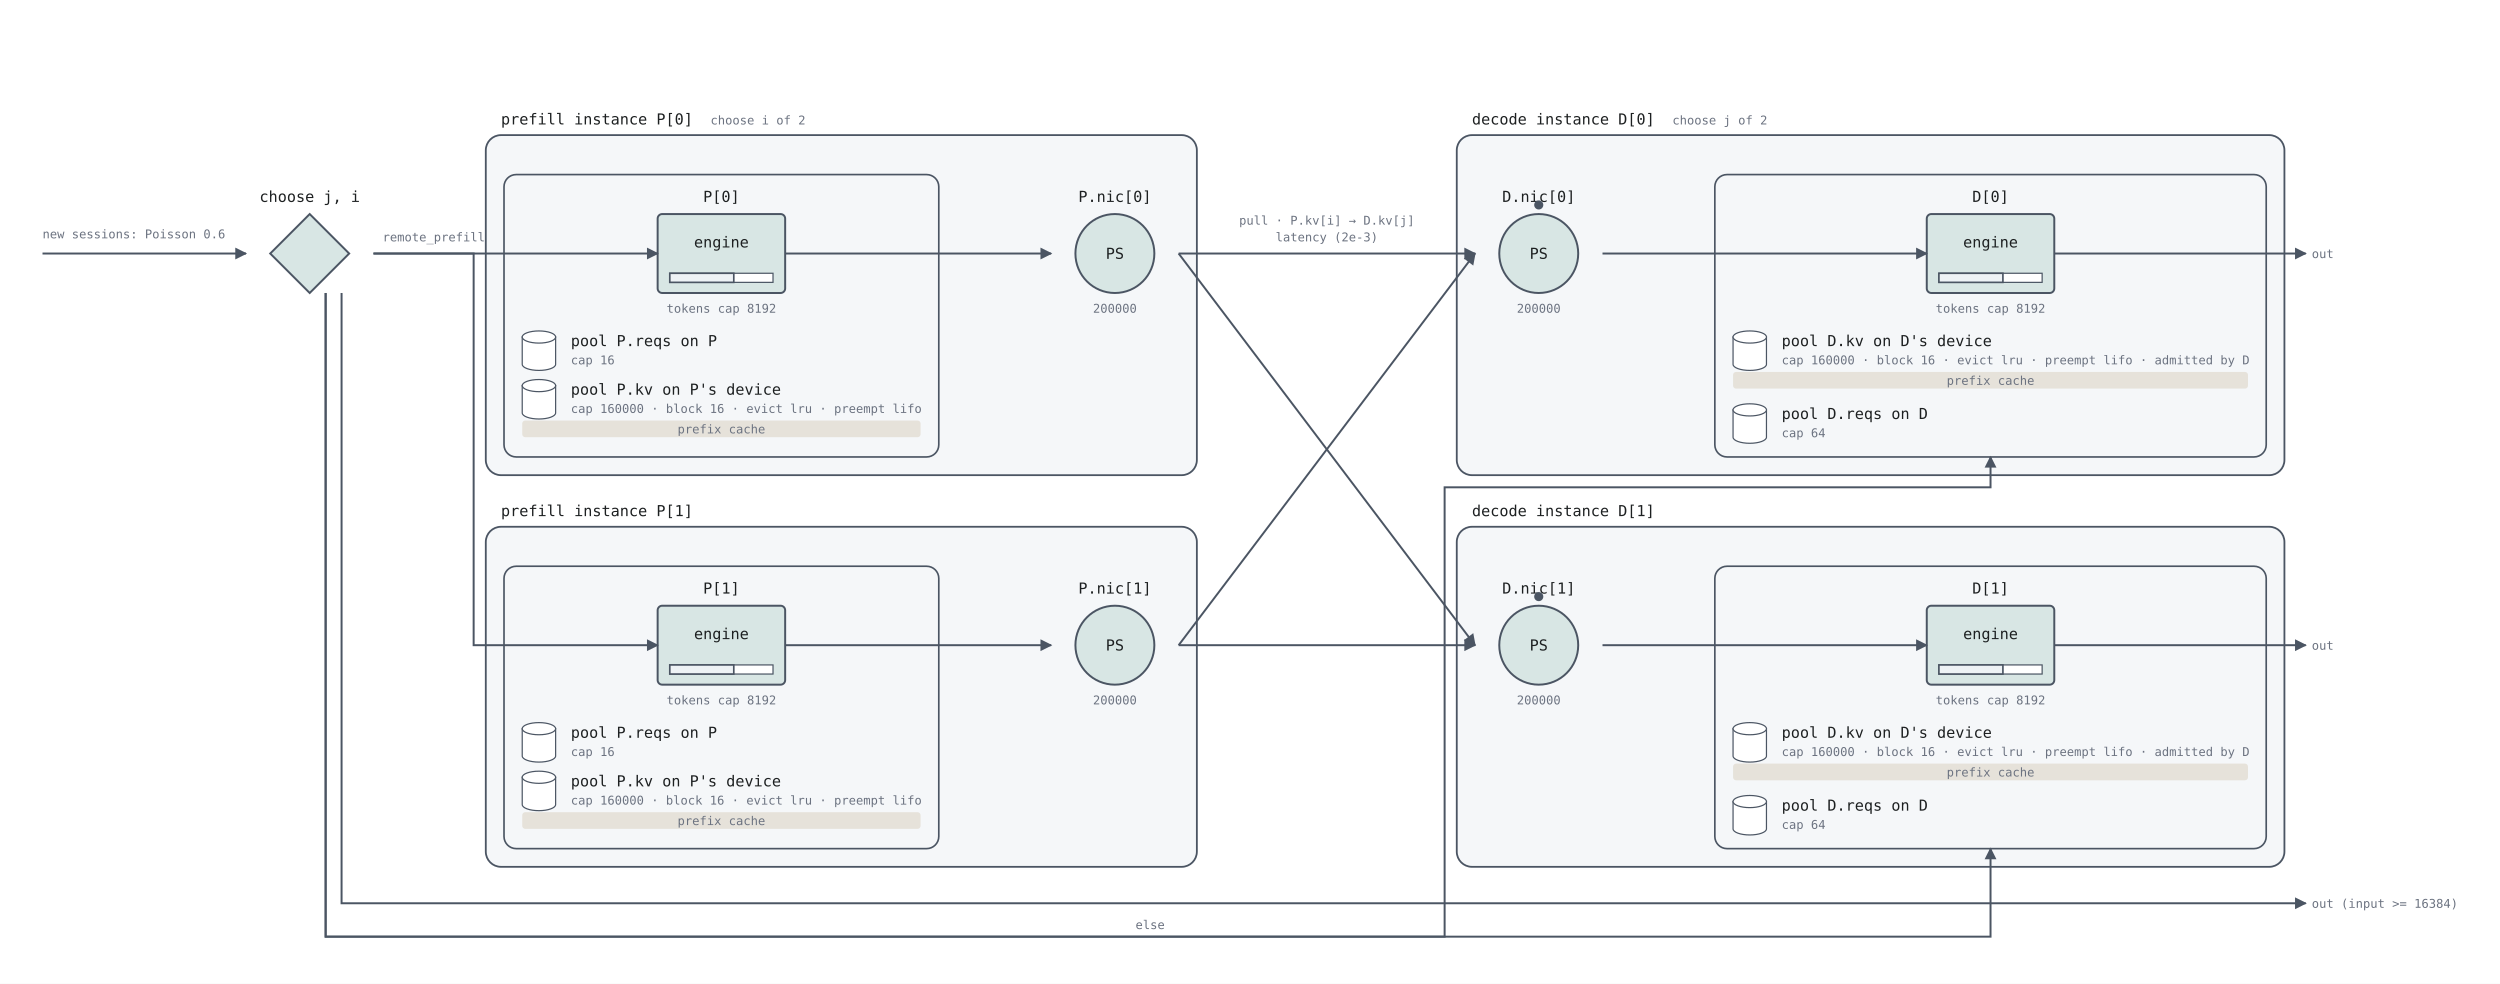
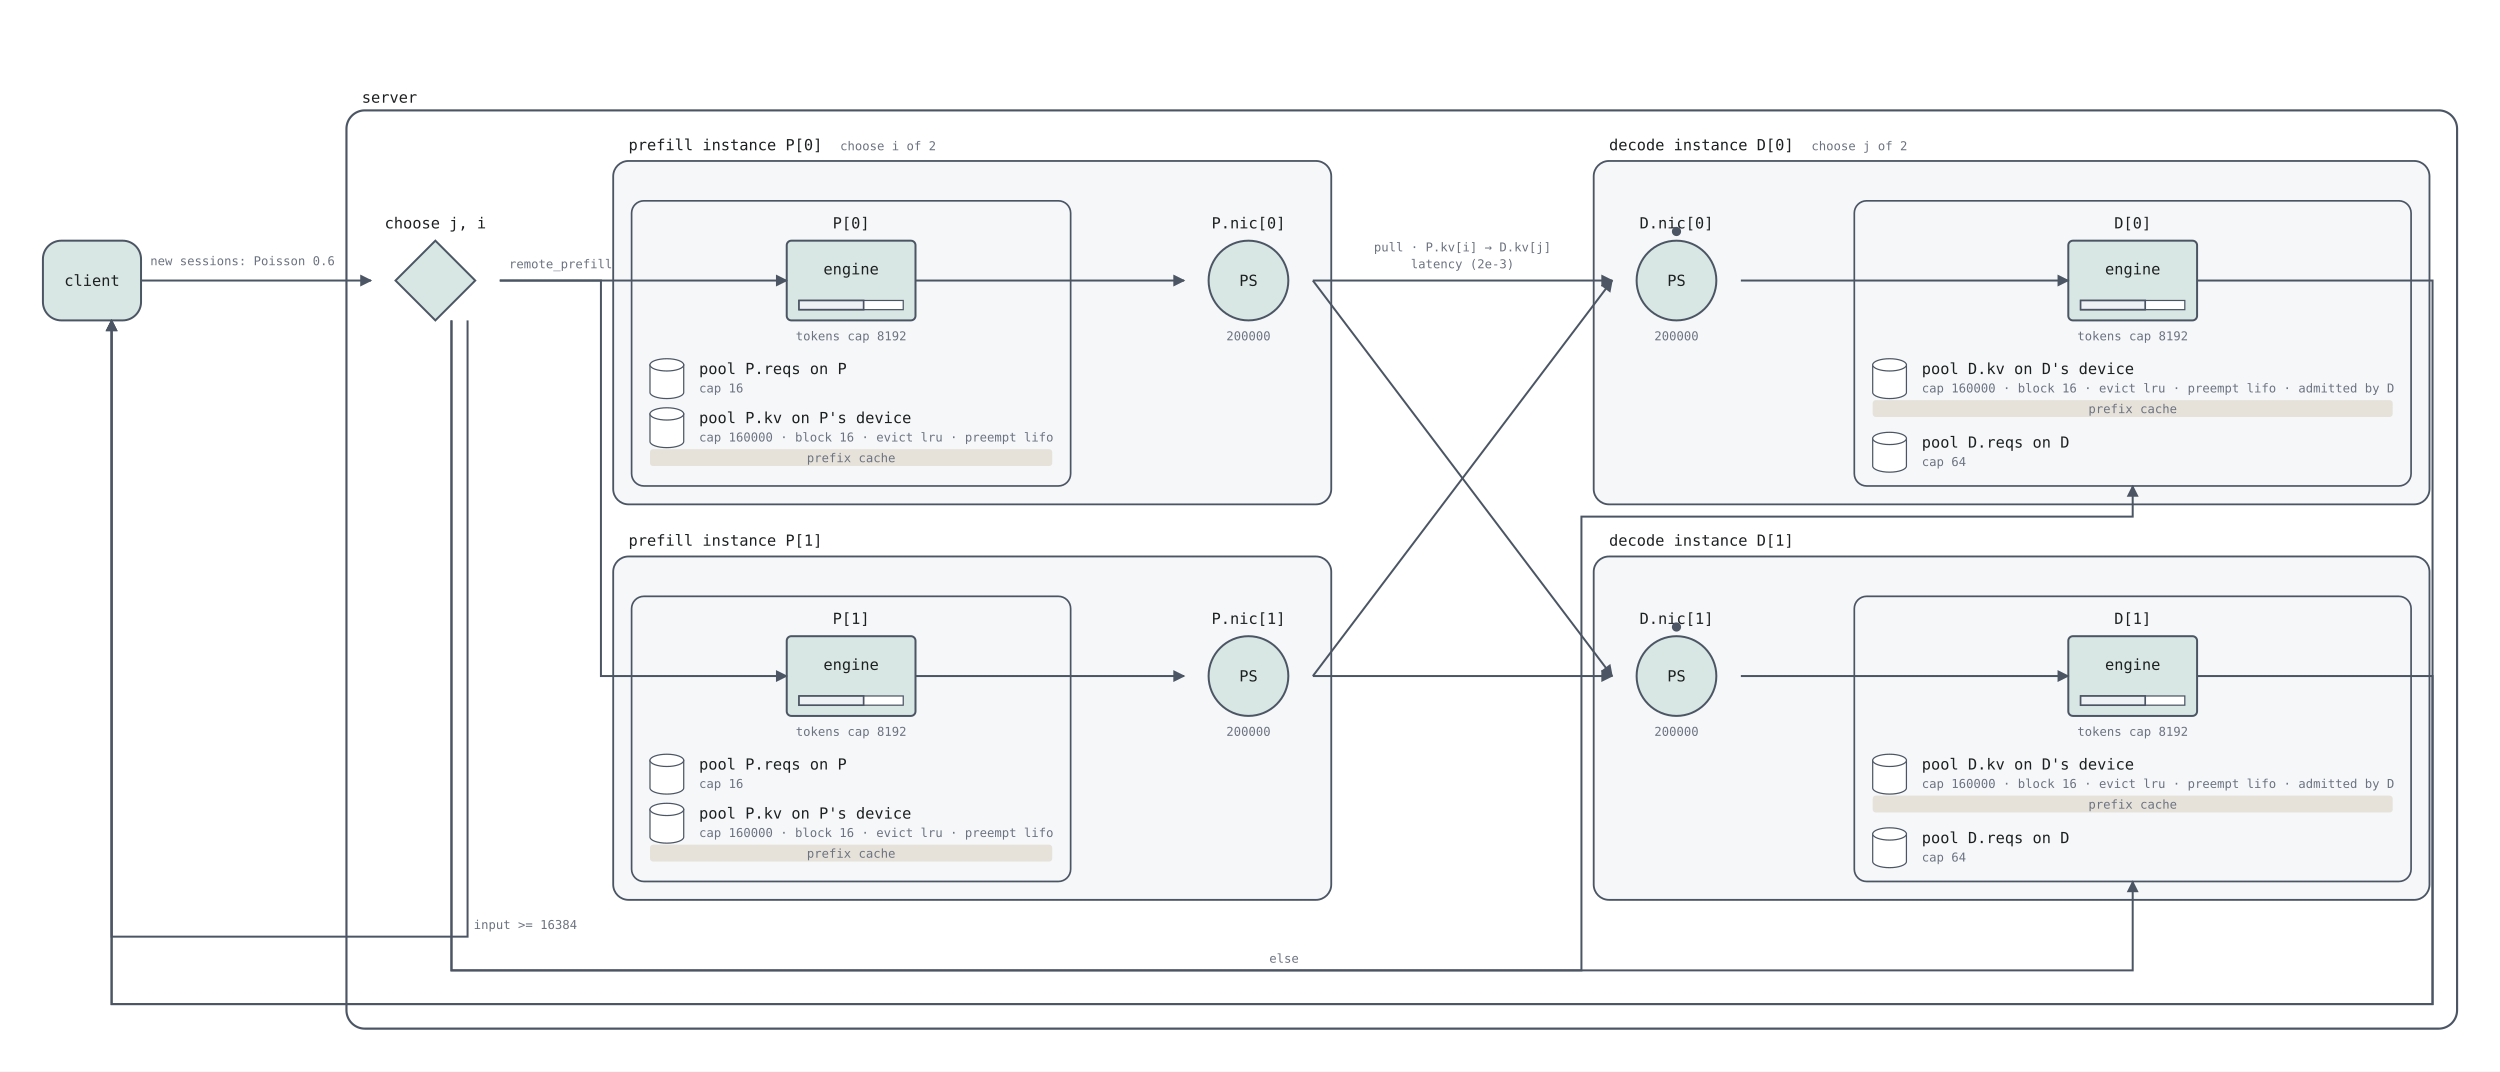
- <svg xmlns="http://www.w3.org/2000/svg" width="1646.8" height="648" viewBox="0 0 1646.8 648" role="img">
+ <svg xmlns="http://www.w3.org/2000/svg" width="1630.8" height="699" viewBox="0 0 1630.8 699" role="img">
  <style>
  text { font-family: ui-monospace, "SF Mono", Menlo, Consolas, monospace; }
  @media (prefers-color-scheme: dark) {
    text { fill: #e8e6e3; } text.dim { fill: #9aa4b2; }
    .bg { fill:#14171a }
    .solid { fill:#232a31;stroke:#b6bfcc }
    .cached { fill:#33302a }
    .instance { fill:#1a1f24;stroke:#b6bfcc }
    .frame { stroke:#b6bfcc }
+     .server { stroke:#b6bfcc }
    .enclosure { stroke:#9aa4b2 }
    .station { fill:#26403d;stroke:#b6bfcc }
    .cell { fill:#14171a;stroke:#b6bfcc }
    .rail { stroke:#b6bfcc }
    .flow { stroke:#b6bfcc }
    .back { stroke:#b6bfcc }
    .poster { fill:#b6bfcc }
    .relation { stroke:#9aa4b2 }
  }
</style>
  <defs>
    <marker id="a" viewBox="0 0 10 10" refX="9" refY="5" markerWidth="6" markerHeight="6" orient="auto-start-reverse">
      <path d="M0 0 L10 5 L0 10 z" fill="context-stroke" />
    </marker>
  </defs>
-   <rect class="bg" fill="#ffffff" x="0" y="0" width="1646.8" height="648" />
-   <rect class="instance" fill="#f5f7f9" stroke="#4b5563" stroke-width="1.2" data-role="instance" data-nodes="P[1] P.nic[1]" x="320" y="347" width="468.4" height="224" rx="10" />
-   <rect class="instance" fill="#f5f7f9" stroke="#4b5563" stroke-width="1.2" data-role="instance" data-nodes="D.nic[1] D[1]" x="959.6" y="347" width="545.2" height="224" rx="10" />
-   <rect class="instance" fill="#f5f7f9" stroke="#4b5563" stroke-width="1.2" data-role="instance" data-nodes="D.nic[0] D[0]" x="959.6" y="89" width="545.2" height="224" rx="10" />
-   <rect class="instance" fill="#f5f7f9" stroke="#4b5563" stroke-width="1.2" data-role="instance" data-nodes="P[0] P.nic[0]" x="320" y="89" width="468.4" height="224" rx="10" />
-   <rect class="frame" fill="none" stroke="#4b5563" stroke-width="1.1" x="332" y="115" width="286.4" height="186" rx="8" />
+   <rect class="bg" fill="#ffffff" x="0" y="0" width="1630.8" height="699" />
+   <rect class="server" fill="none" stroke="#4b5563" stroke-width="1.4" data-role="server" x="226" y="72" width="1376.8" height="599" rx="12" />
+   <rect class="instance" fill="#f5f7f9" stroke="#4b5563" stroke-width="1.2" data-role="instance" data-nodes="P[1] P.nic[1]" x="400" y="363" width="468.4" height="224" rx="10" />
+   <rect class="instance" fill="#f5f7f9" stroke="#4b5563" stroke-width="1.2" data-role="instance" data-nodes="D.nic[1] D[1]" x="1039.6" y="363" width="545.2" height="224" rx="10" />
+   <rect class="instance" fill="#f5f7f9" stroke="#4b5563" stroke-width="1.2" data-role="instance" data-nodes="D.nic[0] D[0]" x="1039.6" y="105" width="545.2" height="224" rx="10" />
+   <rect class="instance" fill="#f5f7f9" stroke="#4b5563" stroke-width="1.2" data-role="instance" data-nodes="P[0] P.nic[0]" x="400" y="105" width="468.4" height="224" rx="10" />
+   <rect class="frame" fill="none" stroke="#4b5563" stroke-width="1.1" x="412" y="131" width="286.4" height="186" rx="8" />
  <g data-pool="P.reqs[0]" data-role="drum">
-     <path class="cell" fill="#ffffff" stroke="#4b5563" stroke-width=".8" d="M 344 222 L 344 240 A 11 4 0 0 0 366 240 L 366 222 Z" />
-     <ellipse class="cell" fill="#ffffff" stroke="#4b5563" stroke-width=".8" cx="355" cy="222" rx="11" ry="4" />
+     <path class="cell" fill="#ffffff" stroke="#4b5563" stroke-width=".8" d="M 424 238 L 424 256 A 11 4 0 0 0 446 256 L 446 238 Z" />
+     <ellipse class="cell" fill="#ffffff" stroke="#4b5563" stroke-width=".8" cx="435" cy="238" rx="11" ry="4" />
  </g>
-   <text x="376" y="228" text-anchor="start" font-size="10" fill="#1d2021">pool P.reqs on P</text>
-   <text x="376" y="240" text-anchor="start" font-size="8" fill="#6b7280" class="dim">cap 16</text>
+   <text x="456" y="244" text-anchor="start" font-size="10" fill="#1d2021">pool P.reqs on P</text>
+   <text x="456" y="256" text-anchor="start" font-size="8" fill="#6b7280" class="dim">cap 16</text>
  <g data-pool="P.kv[0]" data-role="drum">
-     <path class="cell" fill="#ffffff" stroke="#4b5563" stroke-width=".8" d="M 344 254 L 344 272 A 11 4 0 0 0 366 272 L 366 254 Z" />
-     <ellipse class="cell" fill="#ffffff" stroke="#4b5563" stroke-width=".8" cx="355" cy="254" rx="11" ry="4" />
+     <path class="cell" fill="#ffffff" stroke="#4b5563" stroke-width=".8" d="M 424 270 L 424 288 A 11 4 0 0 0 446 288 L 446 270 Z" />
+     <ellipse class="cell" fill="#ffffff" stroke="#4b5563" stroke-width=".8" cx="435" cy="270" rx="11" ry="4" />
  </g>
-   <text x="376" y="260" text-anchor="start" font-size="10" fill="#1d2021">pool P.kv on P's device</text>
-   <text x="376" y="272" text-anchor="start" font-size="8" fill="#6b7280" class="dim">cap 160000 · block 16 · evict lru · preempt lifo</text>
-   <rect class="cached" fill="#e6e2da" stroke="none" x="344" y="277" width="262.4" height="11" rx="2" />
-   <text x="475.2" y="285.5" text-anchor="middle" font-size="8" fill="#6b7280" class="dim">prefix cache</text>
-   <rect class="frame" fill="none" stroke="#4b5563" stroke-width="1.1" x="1129.6" y="115" width="363.2" height="186" rx="8" />
+   <text x="456" y="276" text-anchor="start" font-size="10" fill="#1d2021">pool P.kv on P's device</text>
+   <text x="456" y="288" text-anchor="start" font-size="8" fill="#6b7280" class="dim">cap 160000 · block 16 · evict lru · preempt lifo</text>
+   <rect class="cached" fill="#e6e2da" stroke="none" x="424" y="293" width="262.4" height="11" rx="2" />
+   <text x="555.2" y="301.5" text-anchor="middle" font-size="8" fill="#6b7280" class="dim">prefix cache</text>
+   <rect class="frame" fill="none" stroke="#4b5563" stroke-width="1.1" x="1209.6" y="131" width="363.2" height="186" rx="8" />
  <g data-pool="D.kv[0]" data-role="drum">
-     <path class="cell" fill="#ffffff" stroke="#4b5563" stroke-width=".8" d="M 1141.6 222 L 1141.6 240 A 11 4 0 0 0 1163.6 240 L 1163.6 222 Z" />
-     <ellipse class="cell" fill="#ffffff" stroke="#4b5563" stroke-width=".8" cx="1152.6" cy="222" rx="11" ry="4" />
+     <path class="cell" fill="#ffffff" stroke="#4b5563" stroke-width=".8" d="M 1221.6 238 L 1221.6 256 A 11 4 0 0 0 1243.6 256 L 1243.6 238 Z" />
+     <ellipse class="cell" fill="#ffffff" stroke="#4b5563" stroke-width=".8" cx="1232.6" cy="238" rx="11" ry="4" />
  </g>
-   <text x="1173.6" y="228" text-anchor="start" font-size="10" fill="#1d2021">pool D.kv on D's device</text>
-   <text x="1173.6" y="240" text-anchor="start" font-size="8" fill="#6b7280" class="dim">cap 160000 · block 16 · evict lru · preempt lifo · admitted by D</text>
-   <rect class="cached" fill="#e6e2da" stroke="none" x="1141.6" y="245" width="339.2" height="11" rx="2" />
-   <text x="1311.2" y="253.5" text-anchor="middle" font-size="8" fill="#6b7280" class="dim">prefix cache</text>
+   <text x="1253.6" y="244" text-anchor="start" font-size="10" fill="#1d2021">pool D.kv on D's device</text>
+   <text x="1253.6" y="256" text-anchor="start" font-size="8" fill="#6b7280" class="dim">cap 160000 · block 16 · evict lru · preempt lifo · admitted by D</text>
+   <rect class="cached" fill="#e6e2da" stroke="none" x="1221.6" y="261" width="339.2" height="11" rx="2" />
+   <text x="1391.2" y="269.5" text-anchor="middle" font-size="8" fill="#6b7280" class="dim">prefix cache</text>
  <g data-pool="D.reqs[0]" data-role="drum">
-     <path class="cell" fill="#ffffff" stroke="#4b5563" stroke-width=".8" d="M 1141.6 270 L 1141.6 288 A 11 4 0 0 0 1163.6 288 L 1163.6 270 Z" />
-     <ellipse class="cell" fill="#ffffff" stroke="#4b5563" stroke-width=".8" cx="1152.6" cy="270" rx="11" ry="4" />
+     <path class="cell" fill="#ffffff" stroke="#4b5563" stroke-width=".8" d="M 1221.6 286 L 1221.6 304 A 11 4 0 0 0 1243.6 304 L 1243.6 286 Z" />
+     <ellipse class="cell" fill="#ffffff" stroke="#4b5563" stroke-width=".8" cx="1232.6" cy="286" rx="11" ry="4" />
  </g>
-   <text x="1173.6" y="276" text-anchor="start" font-size="10" fill="#1d2021">pool D.reqs on D</text>
-   <text x="1173.6" y="288" text-anchor="start" font-size="8" fill="#6b7280" class="dim">cap 64</text>
+   <text x="1253.6" y="292" text-anchor="start" font-size="10" fill="#1d2021">pool D.reqs on D</text>
+   <text x="1253.6" y="304" text-anchor="start" font-size="8" fill="#6b7280" class="dim">cap 64</text>
  <g data-node="#0">
-     <polygon class="station" fill="#d8e6e4" stroke="#4b5563" stroke-width="1.3" points="204,141 230,167 204,193 178,167" />
+     <polygon class="station" fill="#d8e6e4" stroke="#4b5563" stroke-width="1.3" points="284,157 310,183 284,209 258,183" />
  </g>
-   <text x="204" y="133" text-anchor="middle" font-size="10" fill="#1d2021">choose j, i</text>
+   <text x="284" y="149" text-anchor="middle" font-size="10" fill="#1d2021">choose j, i</text>
  <g data-node="P[0]" data-stage="P[0]">
-     <rect class="station" fill="#d8e6e4" stroke="#4b5563" stroke-width="1.3" x="433.2" y="141" width="84" height="52" rx="3" />
-     <rect class="cell" fill="#ffffff" stroke="#4b5563" stroke-width=".8" x="441.2" y="180" width="68" height="6" />
-     <rect class="solid" fill="#eef2f5" stroke="#4b5563" stroke-width="1.1" data-role="budget" x="441.2" y="180" width="42.16" height="6" />
-     <text x="475.2" y="163" text-anchor="middle" font-size="10" fill="#1d2021">engine</text>
+     <rect class="station" fill="#d8e6e4" stroke="#4b5563" stroke-width="1.3" x="513.2" y="157" width="84" height="52" rx="3" />
+     <rect class="cell" fill="#ffffff" stroke="#4b5563" stroke-width=".8" x="521.2" y="196" width="68" height="6" />
+     <rect class="solid" fill="#eef2f5" stroke="#4b5563" stroke-width="1.1" data-role="budget" x="521.2" y="196" width="42.16" height="6" />
+     <text x="555.2" y="179" text-anchor="middle" font-size="10" fill="#1d2021">engine</text>
  </g>
-   <text x="475.2" y="133" text-anchor="middle" font-size="10" fill="#1d2021">P[0]</text>
-   <text x="475.2" y="206" text-anchor="middle" font-size="8" fill="#6b7280" class="dim">tokens cap 8192</text>
+   <text x="555.2" y="149" text-anchor="middle" font-size="10" fill="#1d2021">P[0]</text>
+   <text x="555.2" y="222" text-anchor="middle" font-size="8" fill="#6b7280" class="dim">tokens cap 8192</text>
  <g data-node="P.nic[0]" data-stage="P.nic[0]">
-     <circle class="station" fill="#d8e6e4" stroke="#4b5563" stroke-width="1.3" cx="734.4" cy="167" r="26" />
-     <text x="734.4" y="170.5" text-anchor="middle" font-size="10" fill="#1d2021">PS</text>
+     <circle class="station" fill="#d8e6e4" stroke="#4b5563" stroke-width="1.3" cx="814.4" cy="183" r="26" />
+     <text x="814.4" y="186.5" text-anchor="middle" font-size="10" fill="#1d2021">PS</text>
  </g>
-   <text x="734.4" y="133" text-anchor="middle" font-size="10" fill="#1d2021">P.nic[0]</text>
-   <text x="734.4" y="206" text-anchor="middle" font-size="8" fill="#6b7280" class="dim">200000</text>
+   <text x="814.4" y="149" text-anchor="middle" font-size="10" fill="#1d2021">P.nic[0]</text>
+   <text x="814.4" y="222" text-anchor="middle" font-size="8" fill="#6b7280" class="dim">200000</text>
  <g data-node="D.nic[0]" data-stage="D.nic[0]">
-     <circle class="station" fill="#d8e6e4" stroke="#4b5563" stroke-width="1.3" cx="1013.6" cy="167" r="26" />
-     <text x="1013.6" y="170.5" text-anchor="middle" font-size="10" fill="#1d2021">PS</text>
+     <circle class="station" fill="#d8e6e4" stroke="#4b5563" stroke-width="1.3" cx="1093.6" cy="183" r="26" />
+     <text x="1093.6" y="186.5" text-anchor="middle" font-size="10" fill="#1d2021">PS</text>
  </g>
-   <text x="1013.6" y="133" text-anchor="middle" font-size="10" fill="#1d2021">D.nic[0]</text>
-   <text x="1013.6" y="206" text-anchor="middle" font-size="8" fill="#6b7280" class="dim">200000</text>
+   <text x="1093.6" y="149" text-anchor="middle" font-size="10" fill="#1d2021">D.nic[0]</text>
+   <text x="1093.6" y="222" text-anchor="middle" font-size="8" fill="#6b7280" class="dim">200000</text>
  <g data-node="D[0]" data-stage="D[0]">
-     <rect class="station" fill="#d8e6e4" stroke="#4b5563" stroke-width="1.3" x="1269.2" y="141" width="84" height="52" rx="3" />
-     <rect class="cell" fill="#ffffff" stroke="#4b5563" stroke-width=".8" x="1277.2" y="180" width="68" height="6" />
-     <rect class="solid" fill="#eef2f5" stroke="#4b5563" stroke-width="1.1" data-role="budget" x="1277.2" y="180" width="42.16" height="6" />
-     <text x="1311.2" y="163" text-anchor="middle" font-size="10" fill="#1d2021">engine</text>
+     <rect class="station" fill="#d8e6e4" stroke="#4b5563" stroke-width="1.3" x="1349.2" y="157" width="84" height="52" rx="3" />
+     <rect class="cell" fill="#ffffff" stroke="#4b5563" stroke-width=".8" x="1357.2" y="196" width="68" height="6" />
+     <rect class="solid" fill="#eef2f5" stroke="#4b5563" stroke-width="1.1" data-role="budget" x="1357.2" y="196" width="42.16" height="6" />
+     <text x="1391.2" y="179" text-anchor="middle" font-size="10" fill="#1d2021">engine</text>
  </g>
-   <text x="1311.2" y="133" text-anchor="middle" font-size="10" fill="#1d2021">D[0]</text>
-   <text x="1311.2" y="206" text-anchor="middle" font-size="8" fill="#6b7280" class="dim">tokens cap 8192</text>
-   <text x="330" y="82" text-anchor="start" font-size="10" fill="#1d2021">prefill instance P[0]</text>
-   <text x="468" y="82" text-anchor="start" font-size="8" fill="#6b7280" class="dim">choose i of 2</text>
-   <text x="969.6" y="82" text-anchor="start" font-size="10" fill="#1d2021">decode instance D[0]</text>
-   <text x="1101.6" y="82" text-anchor="start" font-size="8" fill="#6b7280" class="dim">choose j of 2</text>
-   <rect class="frame" fill="none" stroke="#4b5563" stroke-width="1.1" x="332" y="373" width="286.4" height="186" rx="8" />
+   <text x="1391.2" y="149" text-anchor="middle" font-size="10" fill="#1d2021">D[0]</text>
+   <text x="1391.2" y="222" text-anchor="middle" font-size="8" fill="#6b7280" class="dim">tokens cap 8192</text>
+   <text x="410" y="98" text-anchor="start" font-size="10" fill="#1d2021">prefill instance P[0]</text>
+   <text x="548" y="98" text-anchor="start" font-size="8" fill="#6b7280" class="dim">choose i of 2</text>
+   <text x="1049.6" y="98" text-anchor="start" font-size="10" fill="#1d2021">decode instance D[0]</text>
+   <text x="1181.6" y="98" text-anchor="start" font-size="8" fill="#6b7280" class="dim">choose j of 2</text>
+   <rect class="frame" fill="none" stroke="#4b5563" stroke-width="1.1" x="412" y="389" width="286.4" height="186" rx="8" />
  <g data-pool="P.reqs[1]" data-role="drum">
-     <path class="cell" fill="#ffffff" stroke="#4b5563" stroke-width=".8" d="M 344 480 L 344 498 A 11 4 0 0 0 366 498 L 366 480 Z" />
-     <ellipse class="cell" fill="#ffffff" stroke="#4b5563" stroke-width=".8" cx="355" cy="480" rx="11" ry="4" />
+     <path class="cell" fill="#ffffff" stroke="#4b5563" stroke-width=".8" d="M 424 496 L 424 514 A 11 4 0 0 0 446 514 L 446 496 Z" />
+     <ellipse class="cell" fill="#ffffff" stroke="#4b5563" stroke-width=".8" cx="435" cy="496" rx="11" ry="4" />
  </g>
-   <text x="376" y="486" text-anchor="start" font-size="10" fill="#1d2021">pool P.reqs on P</text>
-   <text x="376" y="498" text-anchor="start" font-size="8" fill="#6b7280" class="dim">cap 16</text>
+   <text x="456" y="502" text-anchor="start" font-size="10" fill="#1d2021">pool P.reqs on P</text>
+   <text x="456" y="514" text-anchor="start" font-size="8" fill="#6b7280" class="dim">cap 16</text>
  <g data-pool="P.kv[1]" data-role="drum">
-     <path class="cell" fill="#ffffff" stroke="#4b5563" stroke-width=".8" d="M 344 512 L 344 530 A 11 4 0 0 0 366 530 L 366 512 Z" />
-     <ellipse class="cell" fill="#ffffff" stroke="#4b5563" stroke-width=".8" cx="355" cy="512" rx="11" ry="4" />
+     <path class="cell" fill="#ffffff" stroke="#4b5563" stroke-width=".8" d="M 424 528 L 424 546 A 11 4 0 0 0 446 546 L 446 528 Z" />
+     <ellipse class="cell" fill="#ffffff" stroke="#4b5563" stroke-width=".8" cx="435" cy="528" rx="11" ry="4" />
  </g>
-   <text x="376" y="518" text-anchor="start" font-size="10" fill="#1d2021">pool P.kv on P's device</text>
-   <text x="376" y="530" text-anchor="start" font-size="8" fill="#6b7280" class="dim">cap 160000 · block 16 · evict lru · preempt lifo</text>
-   <rect class="cached" fill="#e6e2da" stroke="none" x="344" y="535" width="262.4" height="11" rx="2" />
-   <text x="475.2" y="543.5" text-anchor="middle" font-size="8" fill="#6b7280" class="dim">prefix cache</text>
+   <text x="456" y="534" text-anchor="start" font-size="10" fill="#1d2021">pool P.kv on P's device</text>
+   <text x="456" y="546" text-anchor="start" font-size="8" fill="#6b7280" class="dim">cap 160000 · block 16 · evict lru · preempt lifo</text>
+   <rect class="cached" fill="#e6e2da" stroke="none" x="424" y="551" width="262.4" height="11" rx="2" />
+   <text x="555.2" y="559.5" text-anchor="middle" font-size="8" fill="#6b7280" class="dim">prefix cache</text>
  <g data-node="P[1]" data-stage="P[1]">
-     <rect class="station" fill="#d8e6e4" stroke="#4b5563" stroke-width="1.3" x="433.2" y="399" width="84" height="52" rx="3" />
-     <rect class="cell" fill="#ffffff" stroke="#4b5563" stroke-width=".8" x="441.2" y="438" width="68" height="6" />
-     <rect class="solid" fill="#eef2f5" stroke="#4b5563" stroke-width="1.1" data-role="budget" x="441.2" y="438" width="42.16" height="6" />
-     <text x="475.2" y="421" text-anchor="middle" font-size="10" fill="#1d2021">engine</text>
+     <rect class="station" fill="#d8e6e4" stroke="#4b5563" stroke-width="1.3" x="513.2" y="415" width="84" height="52" rx="3" />
+     <rect class="cell" fill="#ffffff" stroke="#4b5563" stroke-width=".8" x="521.2" y="454" width="68" height="6" />
+     <rect class="solid" fill="#eef2f5" stroke="#4b5563" stroke-width="1.1" data-role="budget" x="521.2" y="454" width="42.16" height="6" />
+     <text x="555.2" y="437" text-anchor="middle" font-size="10" fill="#1d2021">engine</text>
  </g>
-   <text x="475.2" y="391" text-anchor="middle" font-size="10" fill="#1d2021">P[1]</text>
-   <text x="475.2" y="464" text-anchor="middle" font-size="8" fill="#6b7280" class="dim">tokens cap 8192</text>
+   <text x="555.2" y="407" text-anchor="middle" font-size="10" fill="#1d2021">P[1]</text>
+   <text x="555.2" y="480" text-anchor="middle" font-size="8" fill="#6b7280" class="dim">tokens cap 8192</text>
  <g data-node="P.nic[1]" data-stage="P.nic[1]">
-     <circle class="station" fill="#d8e6e4" stroke="#4b5563" stroke-width="1.3" cx="734.4" cy="425" r="26" />
-     <text x="734.4" y="428.5" text-anchor="middle" font-size="10" fill="#1d2021">PS</text>
+     <circle class="station" fill="#d8e6e4" stroke="#4b5563" stroke-width="1.3" cx="814.4" cy="441" r="26" />
+     <text x="814.4" y="444.5" text-anchor="middle" font-size="10" fill="#1d2021">PS</text>
  </g>
-   <text x="734.4" y="391" text-anchor="middle" font-size="10" fill="#1d2021">P.nic[1]</text>
-   <text x="734.4" y="464" text-anchor="middle" font-size="8" fill="#6b7280" class="dim">200000</text>
-   <text x="330" y="340" text-anchor="start" font-size="10" fill="#1d2021">prefill instance P[1]</text>
-   <rect class="frame" fill="none" stroke="#4b5563" stroke-width="1.1" x="1129.6" y="373" width="363.2" height="186" rx="8" />
+   <text x="814.4" y="407" text-anchor="middle" font-size="10" fill="#1d2021">P.nic[1]</text>
+   <text x="814.4" y="480" text-anchor="middle" font-size="8" fill="#6b7280" class="dim">200000</text>
+   <text x="410" y="356" text-anchor="start" font-size="10" fill="#1d2021">prefill instance P[1]</text>
+   <rect class="frame" fill="none" stroke="#4b5563" stroke-width="1.1" x="1209.6" y="389" width="363.2" height="186" rx="8" />
  <g data-pool="D.kv[1]" data-role="drum">
-     <path class="cell" fill="#ffffff" stroke="#4b5563" stroke-width=".8" d="M 1141.6 480 L 1141.6 498 A 11 4 0 0 0 1163.6 498 L 1163.6 480 Z" />
-     <ellipse class="cell" fill="#ffffff" stroke="#4b5563" stroke-width=".8" cx="1152.6" cy="480" rx="11" ry="4" />
+     <path class="cell" fill="#ffffff" stroke="#4b5563" stroke-width=".8" d="M 1221.6 496 L 1221.6 514 A 11 4 0 0 0 1243.6 514 L 1243.6 496 Z" />
+     <ellipse class="cell" fill="#ffffff" stroke="#4b5563" stroke-width=".8" cx="1232.6" cy="496" rx="11" ry="4" />
  </g>
-   <text x="1173.6" y="486" text-anchor="start" font-size="10" fill="#1d2021">pool D.kv on D's device</text>
-   <text x="1173.6" y="498" text-anchor="start" font-size="8" fill="#6b7280" class="dim">cap 160000 · block 16 · evict lru · preempt lifo · admitted by D</text>
-   <rect class="cached" fill="#e6e2da" stroke="none" x="1141.6" y="503" width="339.2" height="11" rx="2" />
-   <text x="1311.2" y="511.5" text-anchor="middle" font-size="8" fill="#6b7280" class="dim">prefix cache</text>
+   <text x="1253.6" y="502" text-anchor="start" font-size="10" fill="#1d2021">pool D.kv on D's device</text>
+   <text x="1253.6" y="514" text-anchor="start" font-size="8" fill="#6b7280" class="dim">cap 160000 · block 16 · evict lru · preempt lifo · admitted by D</text>
+   <rect class="cached" fill="#e6e2da" stroke="none" x="1221.6" y="519" width="339.2" height="11" rx="2" />
+   <text x="1391.2" y="527.5" text-anchor="middle" font-size="8" fill="#6b7280" class="dim">prefix cache</text>
  <g data-pool="D.reqs[1]" data-role="drum">
-     <path class="cell" fill="#ffffff" stroke="#4b5563" stroke-width=".8" d="M 1141.6 528 L 1141.6 546 A 11 4 0 0 0 1163.6 546 L 1163.6 528 Z" />
-     <ellipse class="cell" fill="#ffffff" stroke="#4b5563" stroke-width=".8" cx="1152.6" cy="528" rx="11" ry="4" />
+     <path class="cell" fill="#ffffff" stroke="#4b5563" stroke-width=".8" d="M 1221.6 544 L 1221.6 562 A 11 4 0 0 0 1243.6 562 L 1243.6 544 Z" />
+     <ellipse class="cell" fill="#ffffff" stroke="#4b5563" stroke-width=".8" cx="1232.6" cy="544" rx="11" ry="4" />
  </g>
-   <text x="1173.6" y="534" text-anchor="start" font-size="10" fill="#1d2021">pool D.reqs on D</text>
-   <text x="1173.6" y="546" text-anchor="start" font-size="8" fill="#6b7280" class="dim">cap 64</text>
+   <text x="1253.6" y="550" text-anchor="start" font-size="10" fill="#1d2021">pool D.reqs on D</text>
+   <text x="1253.6" y="562" text-anchor="start" font-size="8" fill="#6b7280" class="dim">cap 64</text>
  <g data-node="D.nic[1]" data-stage="D.nic[1]">
-     <circle class="station" fill="#d8e6e4" stroke="#4b5563" stroke-width="1.3" cx="1013.6" cy="425" r="26" />
-     <text x="1013.6" y="428.5" text-anchor="middle" font-size="10" fill="#1d2021">PS</text>
+     <circle class="station" fill="#d8e6e4" stroke="#4b5563" stroke-width="1.3" cx="1093.6" cy="441" r="26" />
+     <text x="1093.6" y="444.5" text-anchor="middle" font-size="10" fill="#1d2021">PS</text>
  </g>
-   <text x="1013.6" y="391" text-anchor="middle" font-size="10" fill="#1d2021">D.nic[1]</text>
-   <text x="1013.6" y="464" text-anchor="middle" font-size="8" fill="#6b7280" class="dim">200000</text>
+   <text x="1093.6" y="407" text-anchor="middle" font-size="10" fill="#1d2021">D.nic[1]</text>
+   <text x="1093.6" y="480" text-anchor="middle" font-size="8" fill="#6b7280" class="dim">200000</text>
  <g data-node="D[1]" data-stage="D[1]">
-     <rect class="station" fill="#d8e6e4" stroke="#4b5563" stroke-width="1.3" x="1269.2" y="399" width="84" height="52" rx="3" />
-     <rect class="cell" fill="#ffffff" stroke="#4b5563" stroke-width=".8" x="1277.2" y="438" width="68" height="6" />
-     <rect class="solid" fill="#eef2f5" stroke="#4b5563" stroke-width="1.1" data-role="budget" x="1277.2" y="438" width="42.16" height="6" />
-     <text x="1311.2" y="421" text-anchor="middle" font-size="10" fill="#1d2021">engine</text>
+     <rect class="station" fill="#d8e6e4" stroke="#4b5563" stroke-width="1.3" x="1349.2" y="415" width="84" height="52" rx="3" />
+     <rect class="cell" fill="#ffffff" stroke="#4b5563" stroke-width=".8" x="1357.2" y="454" width="68" height="6" />
+     <rect class="solid" fill="#eef2f5" stroke="#4b5563" stroke-width="1.1" data-role="budget" x="1357.2" y="454" width="42.16" height="6" />
+     <text x="1391.2" y="437" text-anchor="middle" font-size="10" fill="#1d2021">engine</text>
  </g>
-   <text x="1311.2" y="391" text-anchor="middle" font-size="10" fill="#1d2021">D[1]</text>
-   <text x="1311.2" y="464" text-anchor="middle" font-size="8" fill="#6b7280" class="dim">tokens cap 8192</text>
-   <text x="969.6" y="340" text-anchor="start" font-size="10" fill="#1d2021">decode instance D[1]</text>
-   <path class="flow" fill="none" stroke="#4b5563" stroke-width="1.3" data-role="flow" data-from="P.nic[0]" data-to="D.nic[0]" data-copy="pull" data-poster="D.nic[0]" d="M776.4 167 L971.6 167" marker-end="url(#a)" />
-   <path class="flow" fill="none" stroke="#4b5563" stroke-width="1.3" data-role="flow" data-from="P.nic[0]" data-to="D.nic[1]" data-copy="pull" data-poster="D.nic[1]" d="M776.4 167 L971.6 425" marker-end="url(#a)" />
-   <path class="flow" fill="none" stroke="#4b5563" stroke-width="1.3" data-role="flow" data-from="P.nic[1]" data-to="D.nic[0]" data-copy="pull" data-poster="D.nic[0]" d="M776.4 425 L971.6 167" marker-end="url(#a)" />
-   <path class="flow" fill="none" stroke="#4b5563" stroke-width="1.3" data-role="flow" data-from="P.nic[1]" data-to="D.nic[1]" data-copy="pull" data-poster="D.nic[1]" d="M776.4 425 L971.6 425" marker-end="url(#a)" />
-   <circle class="poster" fill="#4b5563" stroke="none" cx="1013.6" cy="135" r="3" />
-   <circle class="poster" fill="#4b5563" stroke="none" cx="1013.6" cy="393" r="3" />
-   <text x="874" y="148" text-anchor="middle" font-size="8" fill="#6b7280" class="dim">pull · P.kv[i] → D.kv[j]</text>
-   <text x="874" y="159" text-anchor="middle" font-size="8" fill="#6b7280" class="dim">latency (2e-3)</text>
-   <path class="flow" fill="none" stroke="#4b5563" stroke-width="1.3" data-role="arrival" data-to="#0" d="M28 167 L162 167" marker-end="url(#a)" />
-   <text x="28" y="157" text-anchor="start" font-size="8" fill="#6b7280" class="dim">new sessions: Poisson 0.6</text>
-   <path class="flow" fill="none" stroke="#4b5563" stroke-width="1.3" data-role="exit" data-from="#0" d="M225 193 L225 595 L1518.8 595" marker-end="url(#a)" />
-   <text x="1522.8" y="598" text-anchor="start" font-size="8" fill="#6b7280" class="dim">out (input &gt;= 16384)</text>
-   <path class="flow" fill="none" stroke="#4b5563" stroke-width="1.3" data-role="flow" data-from="#0" data-to="P[0]" d="M246 167 L433.2 167" marker-end="url(#a)" />
-   <path class="flow" fill="none" stroke="#4b5563" stroke-width="1.3" data-role="flow" data-from="#0" data-to="P[1]" d="M246 167 L312 167 L312 425 L433.2 425" marker-end="url(#a)" />
-   <text x="252" y="159" text-anchor="start" font-size="8" fill="#6b7280" class="dim">remote_prefill</text>
-   <path class="flow" fill="none" stroke="#4b5563" stroke-width="1.3" data-role="flow" data-from="P[0]" data-to="P.nic[0]" d="M517.2 167 L692.4 167" marker-end="url(#a)" />
-   <path class="flow" fill="none" stroke="#4b5563" stroke-width="1.3" data-role="flow" data-from="P[1]" data-to="P.nic[1]" d="M517.2 425 L692.4 425" marker-end="url(#a)" />
-   <path class="flow" fill="none" stroke="#4b5563" stroke-width="1.3" data-role="flow" data-from="D.nic[0]" data-to="D[0]" d="M1055.6 167 L1269.2 167" marker-end="url(#a)" />
-   <path class="flow" fill="none" stroke="#4b5563" stroke-width="1.3" data-role="flow" data-from="D.nic[1]" data-to="D[1]" d="M1055.6 425 L1269.2 425" marker-end="url(#a)" />
-   <path class="flow" fill="none" stroke="#4b5563" stroke-width="1.3" data-role="flow" data-from="#0" data-to="D[0]" d="M214.5 193 L214.5 617 L951.6 617 L951.6 321 L1311.2 321 L1311.2 301" marker-end="url(#a)" />
-   <path class="flow" fill="none" stroke="#4b5563" stroke-width="1.3" data-role="flow" data-from="#0" data-to="D[1]" d="M214.5 193 L214.5 617 L1311.2 617 L1311.2 559" marker-end="url(#a)" />
-   <text x="757.6" y="612" text-anchor="middle" font-size="8" fill="#6b7280" class="dim">else</text>
-   <path class="flow" fill="none" stroke="#4b5563" stroke-width="1.3" data-role="exit" data-from="D[0]" d="M1353.2 167 L1518.8 167" marker-end="url(#a)" />
-   <text x="1522.8" y="170" text-anchor="start" font-size="8" fill="#6b7280" class="dim">out</text>
-   <path class="flow" fill="none" stroke="#4b5563" stroke-width="1.3" data-role="exit" data-from="D[1]" d="M1353.2 425 L1518.8 425" marker-end="url(#a)" />
-   <text x="1522.8" y="428" text-anchor="start" font-size="8" fill="#6b7280" class="dim">out</text>
+   <text x="1391.2" y="407" text-anchor="middle" font-size="10" fill="#1d2021">D[1]</text>
+   <text x="1391.2" y="480" text-anchor="middle" font-size="8" fill="#6b7280" class="dim">tokens cap 8192</text>
+   <text x="1049.6" y="356" text-anchor="start" font-size="10" fill="#1d2021">decode instance D[1]</text>
+   <path class="flow" fill="none" stroke="#4b5563" stroke-width="1.3" data-role="flow" data-from="P.nic[0]" data-to="D.nic[0]" data-copy="pull" data-poster="D.nic[0]" d="M856.4 183 L1051.6 183" marker-end="url(#a)" />
+   <path class="flow" fill="none" stroke="#4b5563" stroke-width="1.3" data-role="flow" data-from="P.nic[0]" data-to="D.nic[1]" data-copy="pull" data-poster="D.nic[1]" d="M856.4 183 L1051.6 441" marker-end="url(#a)" />
+   <path class="flow" fill="none" stroke="#4b5563" stroke-width="1.3" data-role="flow" data-from="P.nic[1]" data-to="D.nic[0]" data-copy="pull" data-poster="D.nic[0]" d="M856.4 441 L1051.6 183" marker-end="url(#a)" />
+   <path class="flow" fill="none" stroke="#4b5563" stroke-width="1.3" data-role="flow" data-from="P.nic[1]" data-to="D.nic[1]" data-copy="pull" data-poster="D.nic[1]" d="M856.4 441 L1051.6 441" marker-end="url(#a)" />
+   <circle class="poster" fill="#4b5563" stroke="none" cx="1093.6" cy="151" r="3" />
+   <circle class="poster" fill="#4b5563" stroke="none" cx="1093.6" cy="409" r="3" />
+   <text x="954" y="164" text-anchor="middle" font-size="8" fill="#6b7280" class="dim">pull · P.kv[i] → D.kv[j]</text>
+   <text x="954" y="175" text-anchor="middle" font-size="8" fill="#6b7280" class="dim">latency (2e-3)</text>
+   <g data-node="client" data-role="client">
+     <rect class="station" fill="#d8e6e4" stroke="#4b5563" stroke-width="1.3" x="28" y="157" width="64" height="52" rx="12" />
+     <text x="60" y="186.5" text-anchor="middle" font-size="10" fill="#1d2021">client</text>
+   </g>
+   <path class="flow" fill="none" stroke="#4b5563" stroke-width="1.3" data-role="arrival" data-from="client" data-to="#0" d="M92 183 L242 183" marker-end="url(#a)" />
+   <text x="98" y="173" text-anchor="start" font-size="8" fill="#6b7280" class="dim">new sessions: Poisson 0.6</text>
+   <path class="flow" fill="none" stroke="#4b5563" stroke-width="1.3" data-role="exit" data-from="#0" data-to="client" d="M305 209 L305 611 L72.8 611 L72.8 209" marker-end="url(#a)" />
+   <text x="309" y="606" text-anchor="start" font-size="8" fill="#6b7280" class="dim">input &gt;= 16384</text>
+   <path class="flow" fill="none" stroke="#4b5563" stroke-width="1.3" data-role="flow" data-from="#0" data-to="P[0]" d="M326 183 L513.2 183" marker-end="url(#a)" />
+   <path class="flow" fill="none" stroke="#4b5563" stroke-width="1.3" data-role="flow" data-from="#0" data-to="P[1]" d="M326 183 L392 183 L392 441 L513.2 441" marker-end="url(#a)" />
+   <text x="332" y="175" text-anchor="start" font-size="8" fill="#6b7280" class="dim">remote_prefill</text>
+   <path class="flow" fill="none" stroke="#4b5563" stroke-width="1.3" data-role="flow" data-from="P[0]" data-to="P.nic[0]" d="M597.2 183 L772.4 183" marker-end="url(#a)" />
+   <path class="flow" fill="none" stroke="#4b5563" stroke-width="1.3" data-role="flow" data-from="P[1]" data-to="P.nic[1]" d="M597.2 441 L772.4 441" marker-end="url(#a)" />
+   <path class="flow" fill="none" stroke="#4b5563" stroke-width="1.3" data-role="flow" data-from="D.nic[0]" data-to="D[0]" d="M1135.6 183 L1349.2 183" marker-end="url(#a)" />
+   <path class="flow" fill="none" stroke="#4b5563" stroke-width="1.3" data-role="flow" data-from="D.nic[1]" data-to="D[1]" d="M1135.6 441 L1349.2 441" marker-end="url(#a)" />
+   <path class="flow" fill="none" stroke="#4b5563" stroke-width="1.3" data-role="flow" data-from="#0" data-to="D[0]" d="M294.5 209 L294.5 633 L1031.6 633 L1031.6 337 L1391.2 337 L1391.2 317" marker-end="url(#a)" />
+   <path class="flow" fill="none" stroke="#4b5563" stroke-width="1.3" data-role="flow" data-from="#0" data-to="D[1]" d="M294.5 209 L294.5 633 L1391.2 633 L1391.2 575" marker-end="url(#a)" />
+   <text x="837.6" y="628" text-anchor="middle" font-size="8" fill="#6b7280" class="dim">else</text>
+   <path class="flow" fill="none" stroke="#4b5563" stroke-width="1.3" data-role="exit" data-from="D[0]" data-to="client" d="M1433.2 183 L1586.8 183 L1586.8 655 L72.8 655 L72.8 209" marker-end="url(#a)" />
+   <path class="flow" fill="none" stroke="#4b5563" stroke-width="1.3" data-role="exit" data-from="D[1]" data-to="client" d="M1433.2 441 L1586.8 441 L1586.8 655 L72.8 655 L72.8 209" marker-end="url(#a)" />
+   <text x="236" y="67" text-anchor="start" font-size="10" fill="#1d2021">server</text>
</svg>
